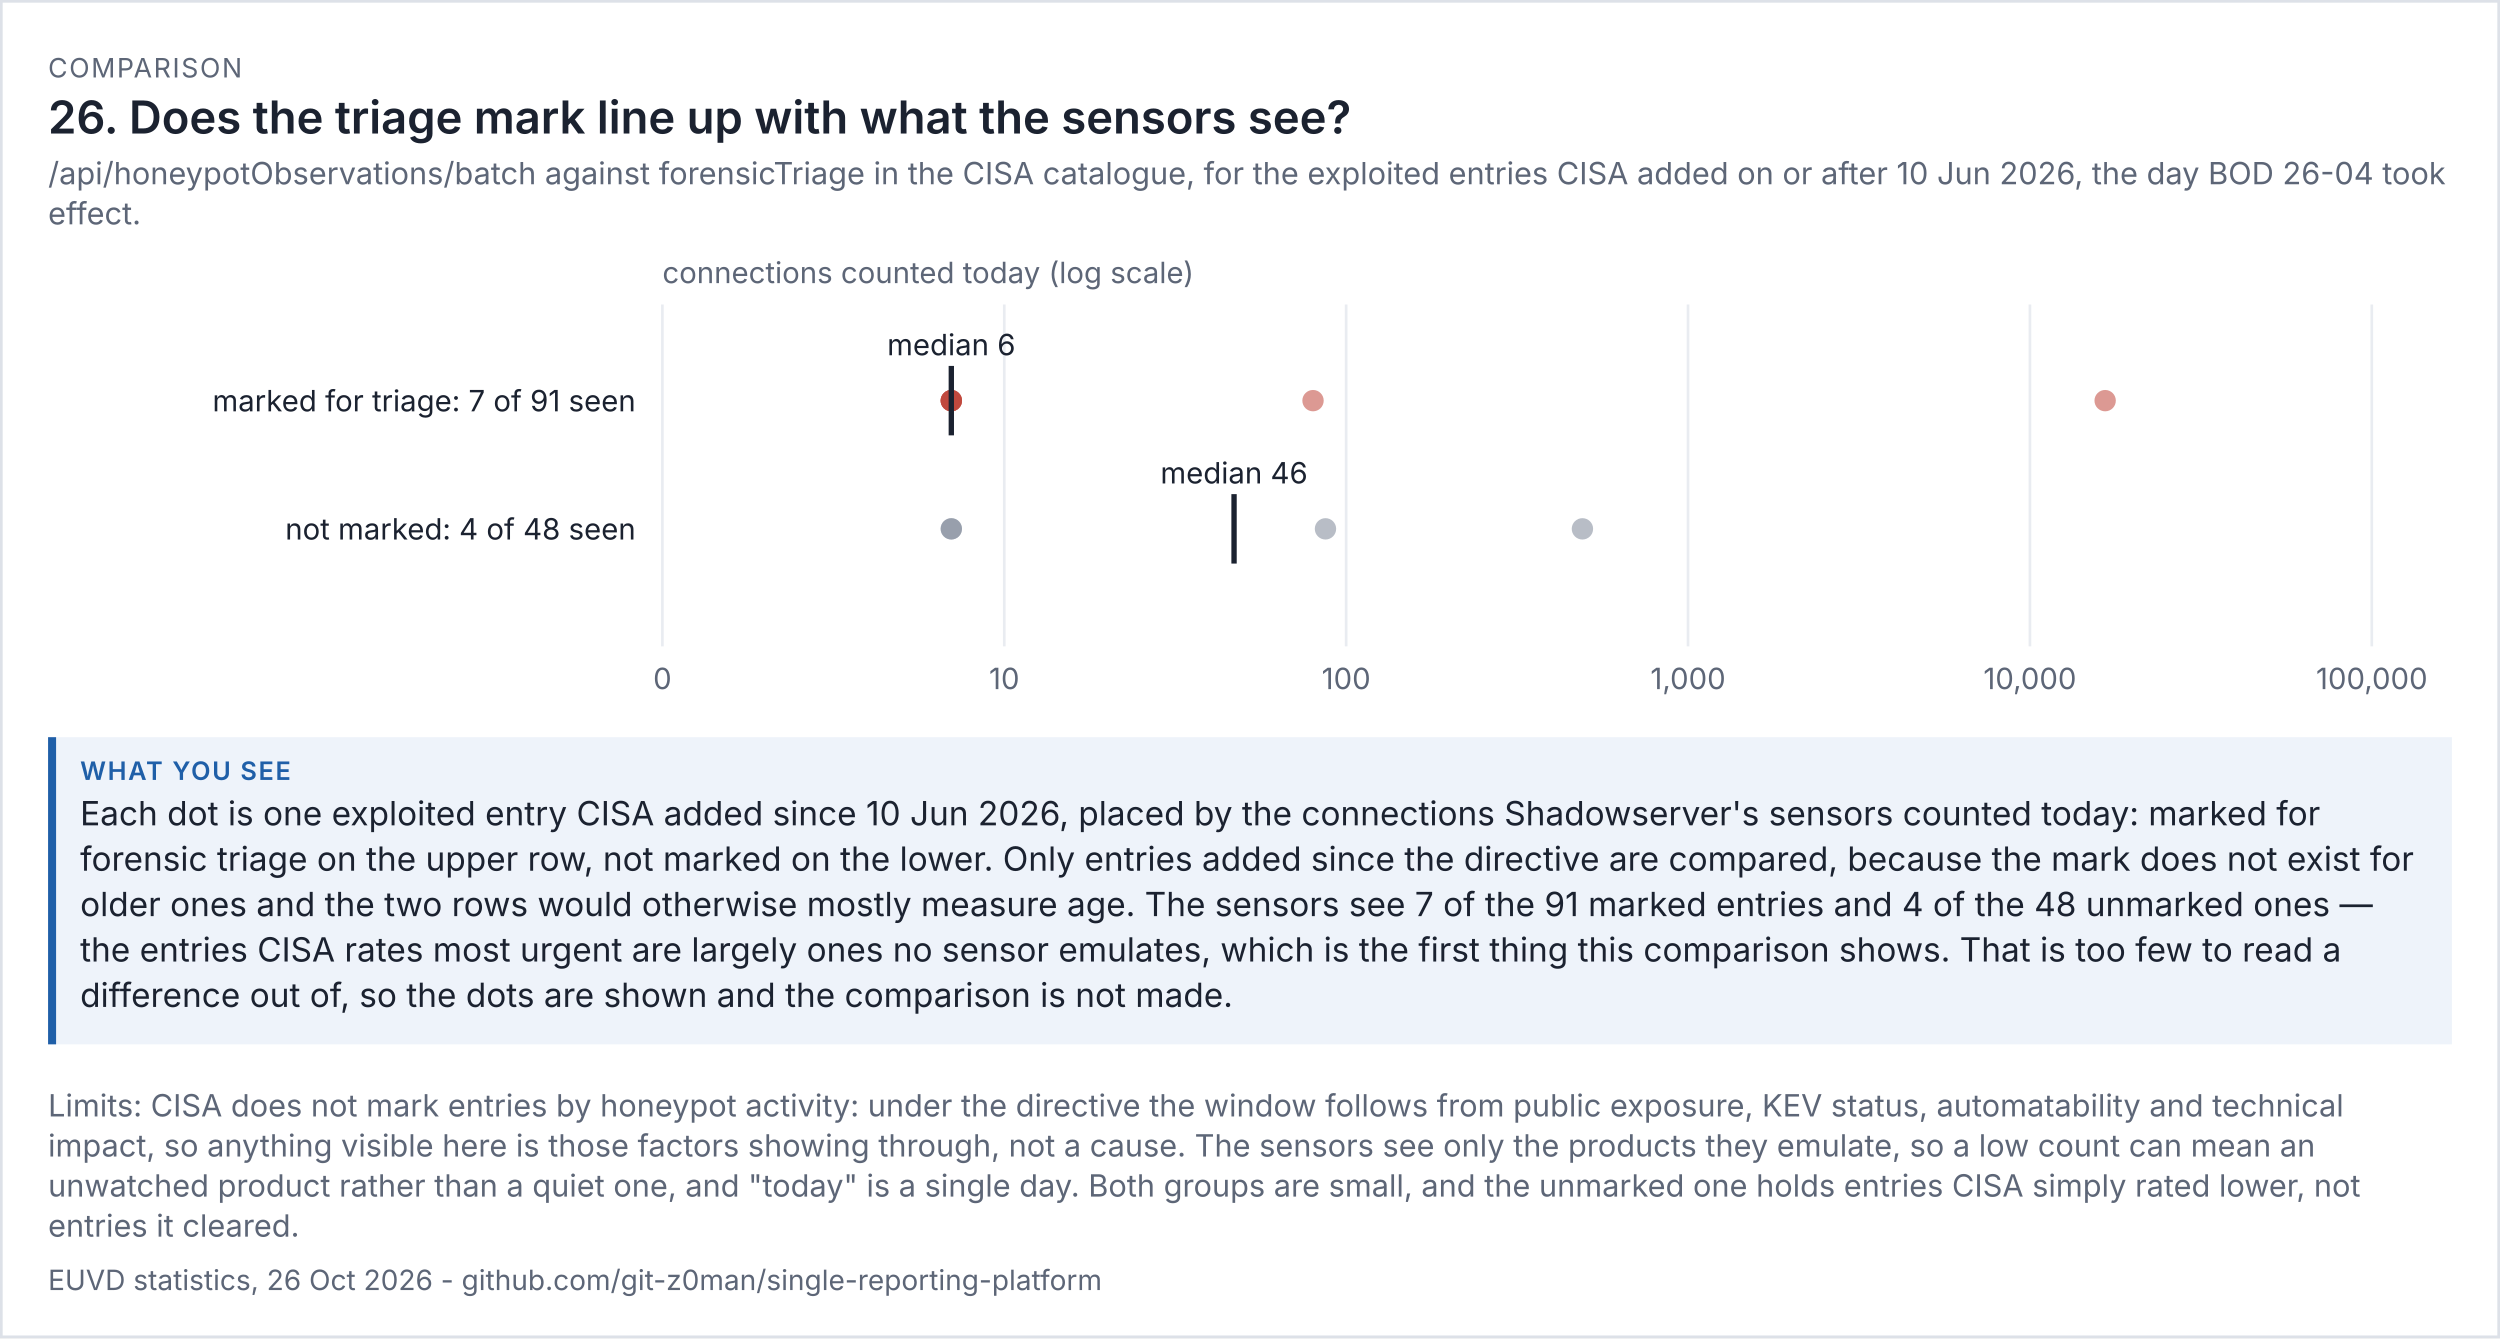
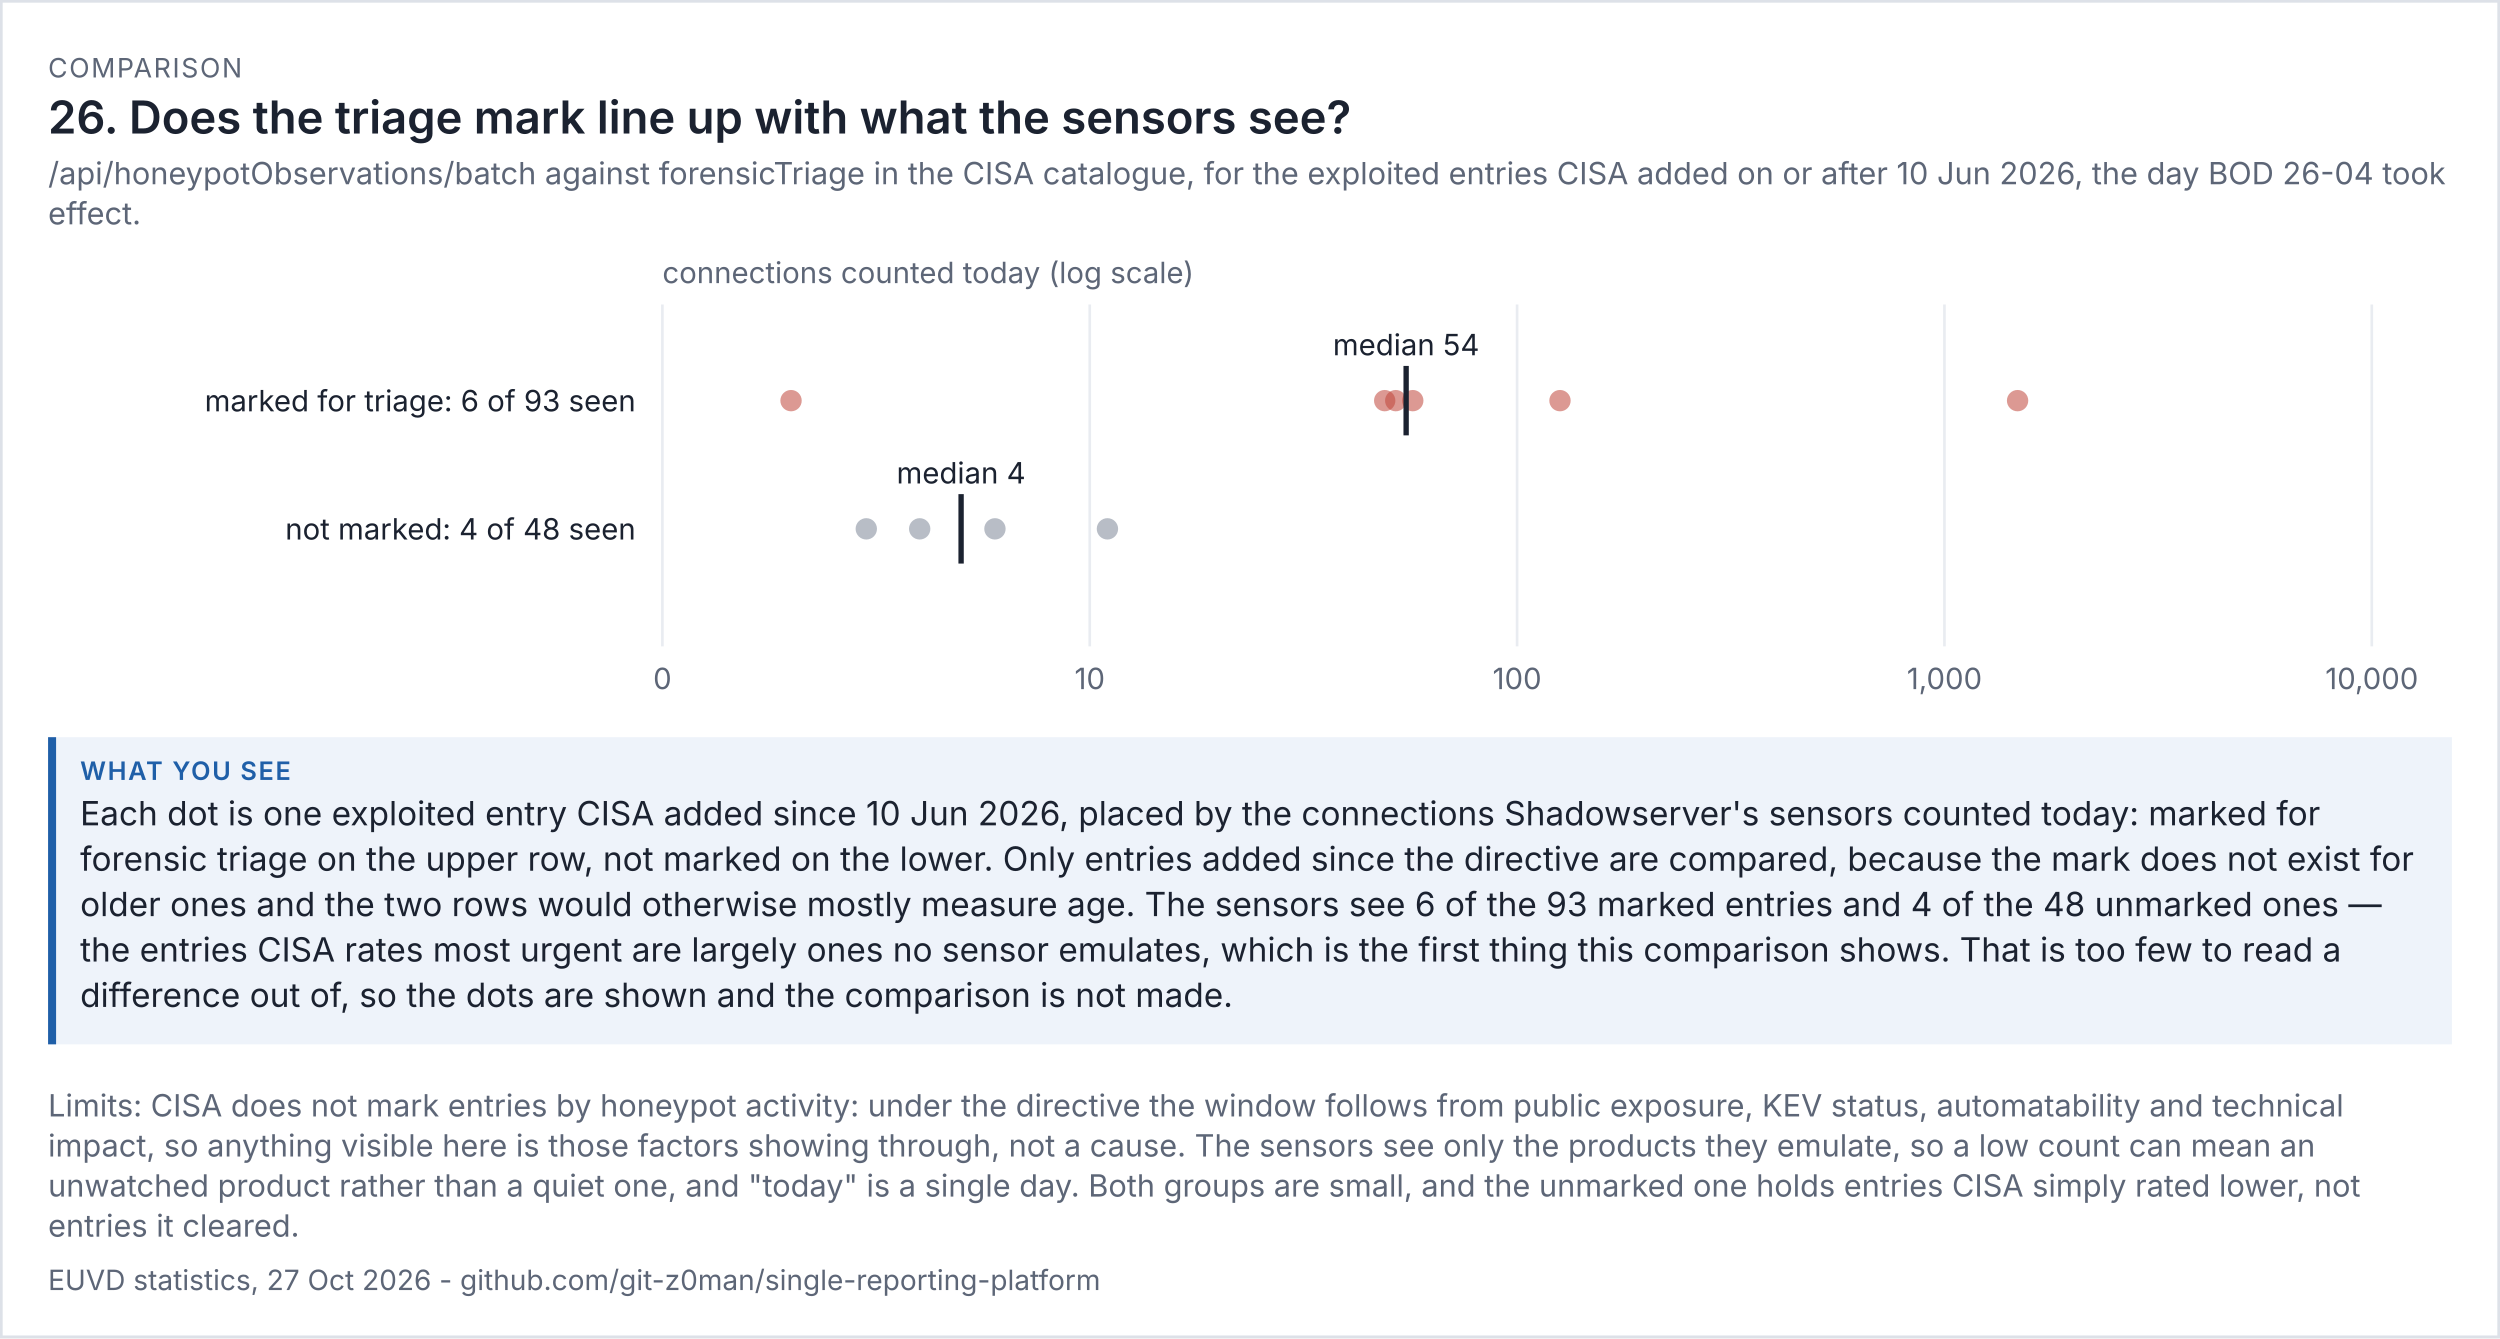
<svg xmlns="http://www.w3.org/2000/svg" viewBox="0 0 936 501" width="936" height="501" font-family="system-ui,-apple-system,'Segoe UI',sans-serif">
  <rect width="100%" height="100%" fill="#ffffff" />
  <rect x="0.5" y="0.5" width="935" height="500" fill="none" stroke="#dde1e8" />
  <text x="18" y="29" font-size="10" letter-spacing="0.6" fill="#5d6677">COMPARISON</text>
  <text x="18" y="50" font-size="17" fill="#1b2230" font-weight="600">26. Does the triage mark line up with what the sensors see?</text>
  <text x="18" y="69" font-size="11.5" fill="#5d6677">/api/honeypotObservations/batch against forensicTriage in the CISA catalogue, for the exploited entries CISA added on or after 10 Jun 2026, the day BOD 26-04 took</text>
  <text x="18" y="84" font-size="11.5" fill="#5d6677">effect.</text>
  <g transform="translate(18,94) scale(1)" font-size="11">
    <svg viewBox="0 0 900 170" role="img" width="900" height="170">
      <g>
        <line x1="230" x2="230" y1="20" y2="148" stroke="rgb(233, 236, 241)" />
        <text x="230" y="164" text-anchor="middle" fill="rgb(93, 102, 119)">0</text>
-         <line x1="358" x2="358" y1="20" y2="148" stroke="rgb(233, 236, 241)" />
-         <text x="358" y="164" text-anchor="middle" fill="rgb(93, 102, 119)">10</text>
-         <line x1="486" x2="486" y1="20" y2="148" stroke="rgb(233, 236, 241)" />
-         <text x="486" y="164" text-anchor="middle" fill="rgb(93, 102, 119)">100</text>
-         <line x1="614" x2="614" y1="20" y2="148" stroke="rgb(233, 236, 241)" />
-         <text x="614" y="164" text-anchor="middle" fill="rgb(93, 102, 119)">1,000</text>
-         <line x1="742" x2="742" y1="20" y2="148" stroke="rgb(233, 236, 241)" />
-         <text x="742" y="164" text-anchor="middle" fill="rgb(93, 102, 119)">10,000</text>
+         <line x1="390" x2="390" y1="20" y2="148" stroke="rgb(233, 236, 241)" />
+         <text x="390" y="164" text-anchor="middle" fill="rgb(93, 102, 119)">10</text>
+         <line x1="550" x2="550" y1="20" y2="148" stroke="rgb(233, 236, 241)" />
+         <text x="550" y="164" text-anchor="middle" fill="rgb(93, 102, 119)">100</text>
+         <line x1="710" x2="710" y1="20" y2="148" stroke="rgb(233, 236, 241)" />
+         <text x="710" y="164" text-anchor="middle" fill="rgb(93, 102, 119)">1,000</text>
        <line x1="870" x2="870" y1="20" y2="148" stroke="rgb(233, 236, 241)" />
-         <text x="870" y="164" text-anchor="middle" fill="rgb(93, 102, 119)">100,000</text>
+         <text x="870" y="164" text-anchor="middle" fill="rgb(93, 102, 119)">10,000</text>
        <text x="230" y="12" fill="rgb(93, 102, 119)">connections counted today (log scale)</text>
-         <text x="220" y="60" text-anchor="end" class="t" fill="rgb(27, 34, 48)">marked for triage: 7 of 91 seen</text>
-         <circle cx="770.167" cy="56" r="4" fill="rgb(192, 70, 58)" opacity="0.55" />
-         <circle cx="473.596" cy="56" r="4" fill="rgb(192, 70, 58)" opacity="0.55" />
-         <circle cx="338.173" cy="56" r="4" fill="rgb(192, 70, 58)" opacity="0.55" />
-         <circle cx="338.173" cy="56" r="4" fill="rgb(192, 70, 58)" opacity="0.55" />
-         <circle cx="338.173" cy="56" r="4" fill="rgb(192, 70, 58)" opacity="0.55" />
-         <circle cx="338.173" cy="56" r="4" fill="rgb(192, 70, 58)" opacity="0.55" />
-         <circle cx="338.173" cy="56" r="4" fill="rgb(192, 70, 58)" opacity="0.55" />
-         <line x1="338.173" x2="338.173" y1="43" y2="69" stroke="rgb(27, 34, 48)" stroke-width="2" />
-         <text x="338.173" y="39" text-anchor="middle" class="t" fill="rgb(27, 34, 48)">median 6</text>
+         <text x="220" y="60" text-anchor="end" class="t" fill="rgb(27, 34, 48)">marked for triage: 6 of 93 seen</text>
+         <circle cx="737.383" cy="56" r="4" fill="rgb(192, 70, 58)" opacity="0.55" />
+         <circle cx="566.059" cy="56" r="4" fill="rgb(192, 70, 58)" opacity="0.55" />
+         <circle cx="510.94" cy="56" r="4" fill="rgb(192, 70, 58)" opacity="0.55" />
+         <circle cx="504.561" cy="56" r="4" fill="rgb(192, 70, 58)" opacity="0.55" />
+         <circle cx="500.431" cy="56" r="4" fill="rgb(192, 70, 58)" opacity="0.55" />
+         <circle cx="278.165" cy="56" r="4" fill="rgb(192, 70, 58)" opacity="0.55" />
+         <line x1="508.458" x2="508.458" y1="43" y2="69" stroke="rgb(27, 34, 48)" stroke-width="2" />
+         <text x="508.458" y="39" text-anchor="middle" class="t" fill="rgb(27, 34, 48)">median 54</text>
        <text x="220" y="108" text-anchor="end" class="t" fill="rgb(27, 34, 48)">not marked: 4 of 48 seen</text>
-         <circle cx="574.458" cy="104" r="4" fill="rgb(125, 135, 152)" opacity="0.55" />
-         <circle cx="478.258" cy="104" r="4" fill="rgb(125, 135, 152)" opacity="0.55" />
-         <circle cx="338.173" cy="104" r="4" fill="rgb(125, 135, 152)" opacity="0.55" />
-         <circle cx="338.173" cy="104" r="4" fill="rgb(125, 135, 152)" opacity="0.55" />
-         <line x1="444.029" x2="444.029" y1="91" y2="117" stroke="rgb(27, 34, 48)" stroke-width="2" />
-         <text x="444.029" y="87" text-anchor="middle" class="t" fill="rgb(27, 34, 48)">median 46</text>
+         <circle cx="396.623" cy="104" r="4" fill="rgb(125, 135, 152)" opacity="0.55" />
+         <circle cx="354.504" cy="104" r="4" fill="rgb(125, 135, 152)" opacity="0.55" />
+         <circle cx="326.33" cy="104" r="4" fill="rgb(125, 135, 152)" opacity="0.55" />
+         <circle cx="306.339" cy="104" r="4" fill="rgb(125, 135, 152)" opacity="0.55" />
+         <line x1="341.835" x2="341.835" y1="91" y2="117" stroke="rgb(27, 34, 48)" stroke-width="2" />
+         <text x="341.835" y="87" text-anchor="middle" class="t" fill="rgb(27, 34, 48)">median 4</text>
      </g>
    </svg>
  </g>
  <rect x="18" y="276" width="900" height="115" fill="#eef3fa" />
  <rect x="18" y="276" width="3" height="115" fill="#1f5fa8" />
  <text x="30" y="292" font-size="9.5" letter-spacing="0.6" font-weight="600" fill="#1f5fa8">WHAT YOU SEE</text>
  <text x="30" y="309" font-size="12.5" fill="#1b2230">Each dot is one exploited entry CISA added since 10 Jun 2026, placed by the connections Shadowserver's sensors counted today: marked for</text>
  <text x="30" y="326" font-size="12.5" fill="#1b2230">forensic triage on the upper row, not marked on the lower. Only entries added since the directive are compared, because the mark does not exist for</text>
-   <text x="30" y="343" font-size="12.5" fill="#1b2230">older ones and the two rows would otherwise mostly measure age. The sensors see 7 of the 91 marked entries and 4 of the 48 unmarked ones —</text>
+   <text x="30" y="343" font-size="12.5" fill="#1b2230">older ones and the two rows would otherwise mostly measure age. The sensors see 6 of the 93 marked entries and 4 of the 48 unmarked ones —</text>
  <text x="30" y="360" font-size="12.5" fill="#1b2230">the entries CISA rates most urgent are largely ones no sensor emulates, which is the first thing this comparison shows. That is too few to read a</text>
  <text x="30" y="377" font-size="12.5" fill="#1b2230">difference out of, so the dots are shown and the comparison is not made.</text>
  <text x="18" y="418" font-size="11.5" fill="#5d6677">Limits: CISA does not mark entries by honeypot activity: under the directive the window follows from public exposure, KEV status, automatability and technical</text>
  <text x="18" y="433" font-size="11.5" fill="#5d6677">impact, so anything visible here is those factors showing through, not a cause. The sensors see only the products they emulate, so a low count can mean an</text>
  <text x="18" y="448" font-size="11.5" fill="#5d6677">unwatched product rather than a quiet one, and "today" is a single day. Both groups are small, and the unmarked one holds entries CISA simply rated lower, not</text>
  <text x="18" y="463" font-size="11.5" fill="#5d6677">entries it cleared.</text>
-   <text x="18" y="483" font-size="10.5" fill="#5d6677">EUVD statistics, 26 Oct 2026 - github.com/git-z0man/single-reporting-platform</text>
+   <text x="18" y="483" font-size="10.5" fill="#5d6677">EUVD statistics, 27 Oct 2026 - github.com/git-z0man/single-reporting-platform</text>
</svg>
